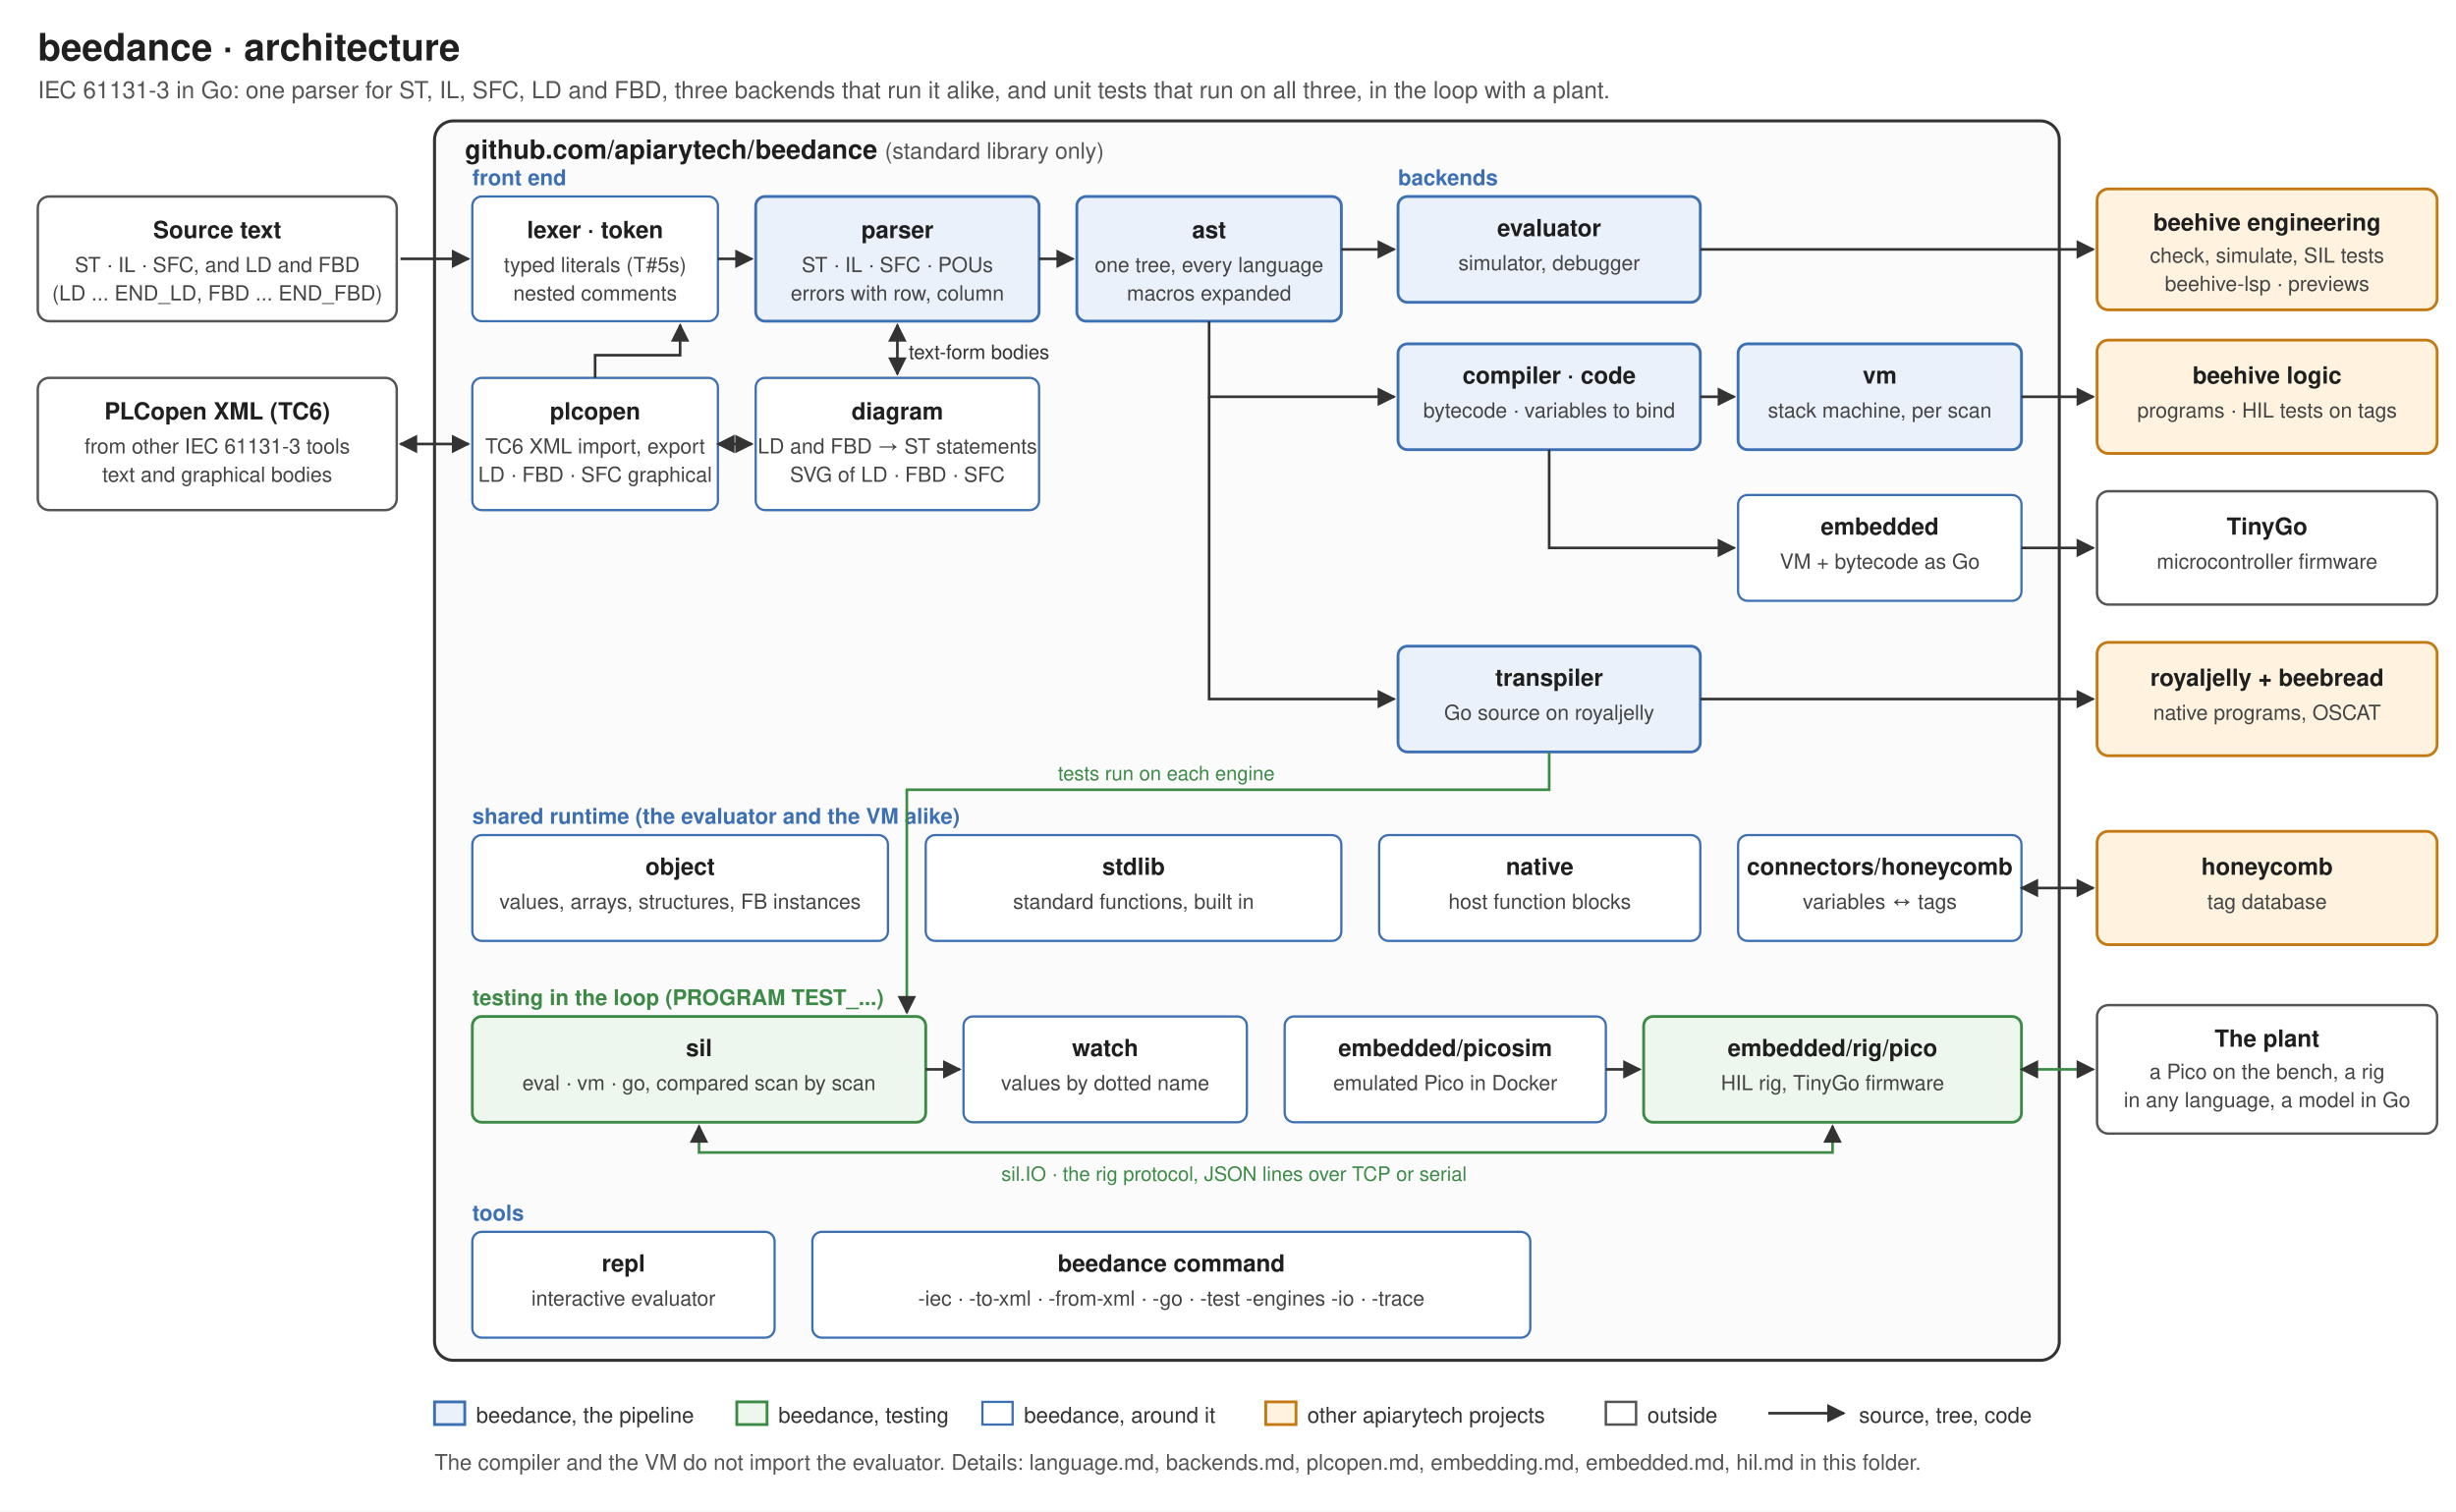
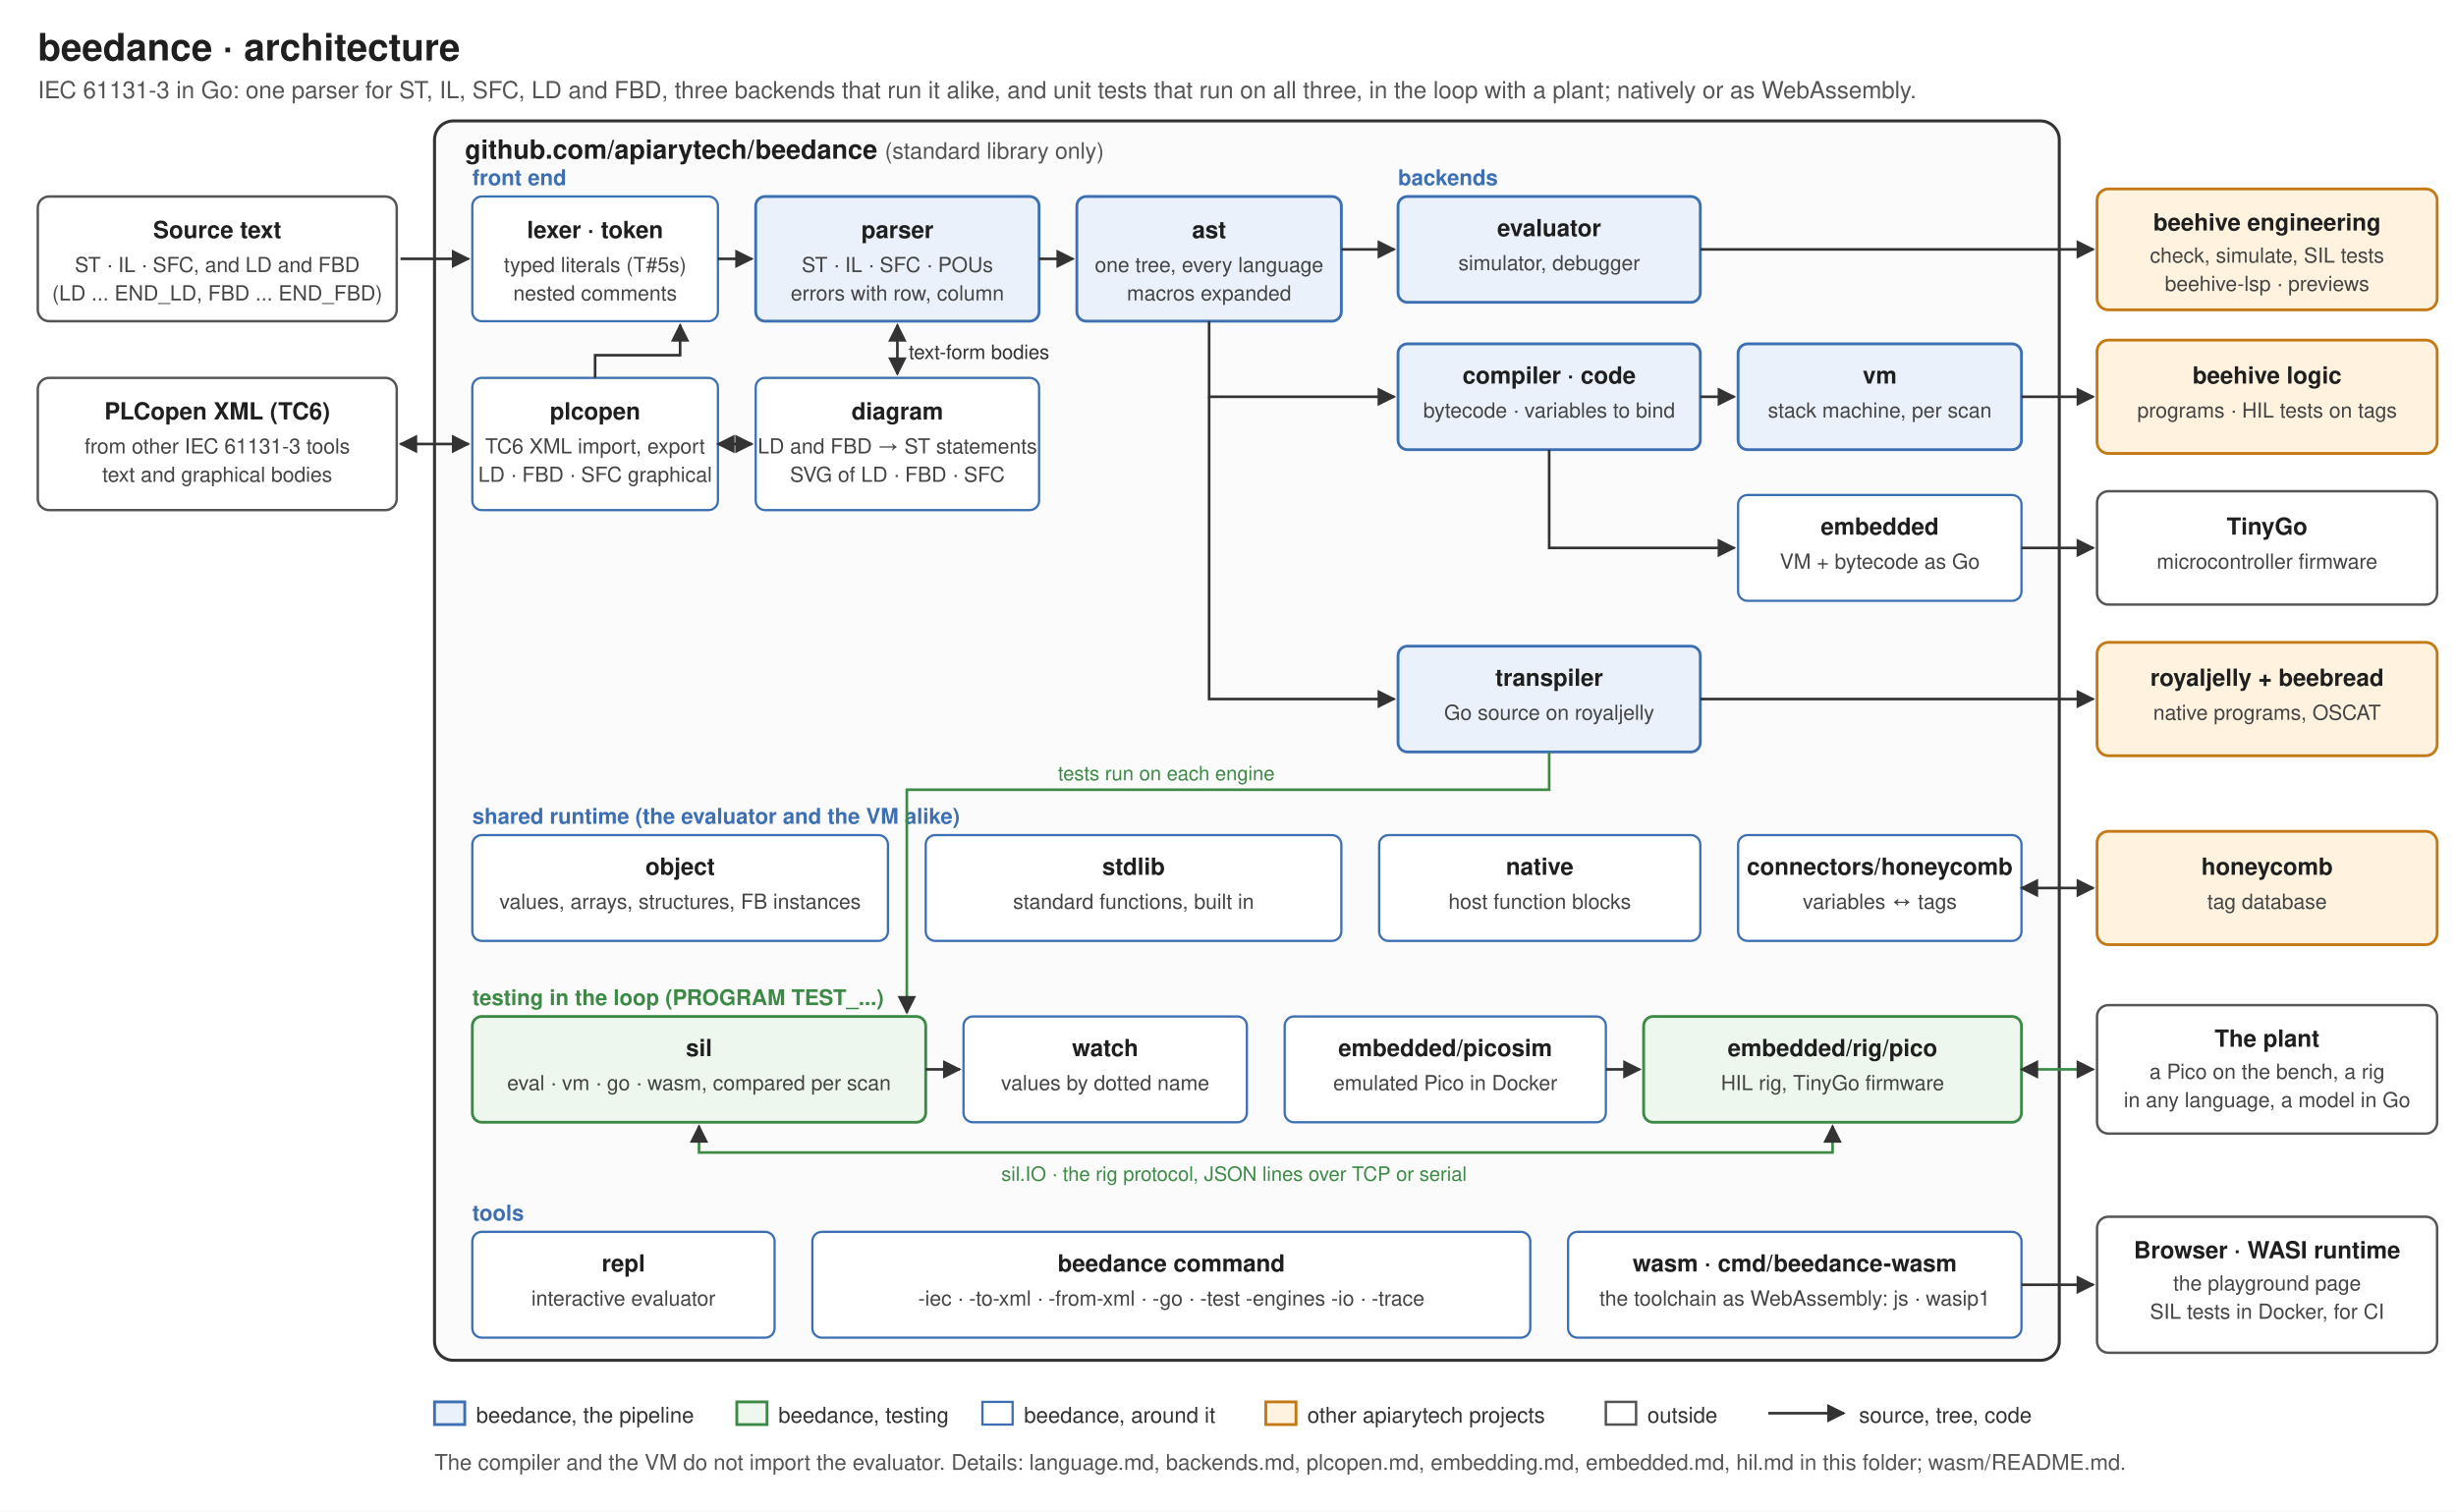
<svg xmlns="http://www.w3.org/2000/svg" width="1300" height="800" viewBox="0 0 1300 800" font-family="Segoe UI, Helvetica, Arial, sans-serif">
  <defs>
    <marker id="a" viewBox="0 0 10 10" refX="9" refY="5" markerWidth="7" markerHeight="7" orient="auto-start-reverse">
      <path d="M0,0 L10,5 L0,10 z" fill="#333" />
    </marker>
    <style>
      .t  { font-size: 12.5px; font-weight: 600; fill: #1f1f1f; text-anchor: middle; }
      .s  { font-size: 11px; fill: #444; text-anchor: middle; }
      .h  { font-size: 14px; font-weight: 700; fill: #1f1f1f; }
      .hs { font-size: 12px; font-weight: 400; fill: #555; }
      .g  { font-size: 11.5px; font-weight: 600; fill: #3d6fb3; }
      .gt { font-size: 11.5px; font-weight: 600; fill: #3c8a46; }
      .l  { font-size: 10.5px; fill: #333; }
      .lg { font-size: 10.5px; fill: #3c8a46; }
      .bh { fill: #eaf1fb; stroke: #3d6fb3; stroke-width: 1.5; }
      .bi { fill: #ffffff; stroke: #3d6fb3; stroke-width: 1.2; }
      .bt { fill: #eef7ee; stroke: #3c8a46; stroke-width: 1.5; }
      .dh { fill: #fff3e0; stroke: #c47a14; stroke-width: 1.5; }
      .ex { fill: #ffffff; stroke: #555; stroke-width: 1.3; }
      .ln { stroke: #333; stroke-width: 1.4; fill: none; }
      .lt { stroke: #3c8a46; stroke-width: 1.4; fill: none; }
    </style>
  </defs>
  <rect width="1300" height="800" fill="#ffffff" />
  <text x="20" y="32" style="font-size:20px;font-weight:700;fill:#1f1f1f">beedance · architecture</text>
-   <text x="20" y="52" style="font-size:12.5px;fill:#555">IEC 61131-3 in Go: one parser for ST, IL, SFC, LD and FBD, three backends that run it alike, and unit tests that run on all three, in the loop with a plant.</text>
+   <text x="20" y="52" style="font-size:12.5px;fill:#555">IEC 61131-3 in Go: one parser for ST, IL, SFC, LD and FBD, three backends that run it alike, and unit tests that run on all three, in the loop with a plant; natively or as WebAssembly.</text>
  <rect x="230" y="64" width="860" height="656" rx="10" fill="#fbfbfb" stroke="#333" stroke-width="1.6" />
  <text x="246" y="84" class="h">github.com/apiarytech/beedance <tspan class="hs">(standard library only)</tspan>
  </text>
  <text x="250" y="98" class="g">front end</text>
  <rect x="250" y="104" width="130" height="66" rx="5" class="bi" />
  <text x="315" y="126" class="t">lexer · token</text>
  <text x="315" y="144" class="s">typed literals (T#5s)</text>
  <text x="315" y="159" class="s">nested comments</text>
  <rect x="400" y="104" width="150" height="66" rx="5" class="bh" />
  <text x="475" y="126" class="t">parser</text>
  <text x="475" y="144" class="s">ST · IL · SFC · POUs</text>
  <text x="475" y="159" class="s">errors with row, column</text>
  <rect x="570" y="104" width="140" height="66" rx="5" class="bh" />
  <text x="640" y="126" class="t">ast</text>
  <text x="640" y="144" class="s">one tree, every language</text>
  <text x="640" y="159" class="s">macros expanded</text>
  <rect x="250" y="200" width="130" height="70" rx="5" class="bi" />
  <text x="315" y="222" class="t">plcopen</text>
  <text x="315" y="240" class="s">TC6 XML import, export</text>
  <text x="315" y="255" class="s">LD · FBD · SFC graphical</text>
  <rect x="400" y="200" width="150" height="70" rx="5" class="bi" />
  <text x="475" y="222" class="t">diagram</text>
  <text x="475" y="240" class="s">LD and FBD → ST statements</text>
  <text x="475" y="255" class="s">SVG of LD · FBD · SFC</text>
  <path d="M380,137 H398" class="ln" marker-end="url(#a)" />
  <path d="M550,137 H568" class="ln" marker-end="url(#a)" />
  <path d="M380,235 H398" class="ln" marker-start="url(#a)" marker-end="url(#a)" />
  <path d="M475,172 V198" class="ln" marker-start="url(#a)" marker-end="url(#a)" />
  <text x="481" y="190" class="l">text-form bodies</text>
  <path d="M315,200 V188 H360 V172" class="ln" marker-end="url(#a)" />
  <text x="740" y="98" class="g">backends</text>
  <rect x="740" y="104" width="160" height="56" rx="5" class="bh" />
  <text x="820" y="125" class="t">evaluator</text>
  <text x="820" y="143" class="s">simulator, debugger</text>
  <rect x="740" y="182" width="160" height="56" rx="5" class="bh" />
  <text x="820" y="203" class="t">compiler · code</text>
  <text x="820" y="221" class="s">bytecode · variables to bind</text>
  <rect x="920" y="182" width="150" height="56" rx="5" class="bh" />
  <text x="995" y="203" class="t">vm</text>
  <text x="995" y="221" class="s">stack machine, per scan</text>
  <rect x="920" y="262" width="150" height="56" rx="5" class="bi" />
  <text x="995" y="283" class="t">embedded</text>
  <text x="995" y="301" class="s">VM + bytecode as Go</text>
  <rect x="740" y="342" width="160" height="56" rx="5" class="bh" />
  <text x="820" y="363" class="t">transpiler</text>
  <text x="820" y="381" class="s">Go source on royaljelly</text>
  <path d="M710,132 H738" class="ln" marker-end="url(#a)" />
  <path d="M640,170 V210 H738" class="ln" marker-end="url(#a)" />
  <path d="M640,210 V370 H738" class="ln" marker-end="url(#a)" />
  <path d="M900,210 H918" class="ln" marker-end="url(#a)" />
  <path d="M820,238 V290 H918" class="ln" marker-end="url(#a)" />
  <text x="250" y="436" class="g">shared runtime (the evaluator and the VM alike)</text>
  <rect x="250" y="442" width="220" height="56" rx="5" class="bi" />
  <text x="360" y="463" class="t">object</text>
  <text x="360" y="481" class="s">values, arrays, structures, FB instances</text>
  <rect x="490" y="442" width="220" height="56" rx="5" class="bi" />
  <text x="600" y="463" class="t">stdlib</text>
  <text x="600" y="481" class="s">standard functions, built in</text>
  <rect x="730" y="442" width="170" height="56" rx="5" class="bi" />
  <text x="815" y="463" class="t">native</text>
  <text x="815" y="481" class="s">host function blocks</text>
  <rect x="920" y="442" width="150" height="56" rx="5" class="bi" />
  <text x="995" y="463" class="t">connectors/honeycomb</text>
  <text x="995" y="481" class="s">variables ↔ tags</text>
  <text x="250" y="532" class="gt">testing in the loop (PROGRAM TEST_...)</text>
  <rect x="250" y="538" width="240" height="56" rx="5" class="bt" />
  <text x="370" y="559" class="t">sil</text>
-   <text x="370" y="577" class="s">eval · vm · go, compared scan by scan</text>
+   <text x="370" y="577" class="s">eval · vm · go · wasm, compared per scan</text>
  <rect x="510" y="538" width="150" height="56" rx="5" class="bi" />
  <text x="585" y="559" class="t">watch</text>
  <text x="585" y="577" class="s">values by dotted name</text>
  <rect x="680" y="538" width="170" height="56" rx="5" class="bi" />
  <text x="765" y="559" class="t">embedded/picosim</text>
  <text x="765" y="577" class="s">emulated Pico in Docker</text>
  <rect x="870" y="538" width="200" height="56" rx="5" class="bt" />
  <text x="970" y="559" class="t">embedded/rig/pico</text>
  <text x="970" y="577" class="s">HIL rig, TinyGo firmware</text>
  <path d="M820,398 V418 H480 V536" class="lt" marker-end="url(#a)" />
  <text x="560" y="413" class="lg">tests run on each engine</text>
  <path d="M490,566 H508" class="ln" marker-end="url(#a)" />
  <path d="M850,566 H868" class="ln" marker-end="url(#a)" />
  <path d="M370,596 V610 H970 V596" class="lt" marker-start="url(#a)" marker-end="url(#a)" />
  <text x="530" y="625" class="lg">sil.IO · the rig protocol, JSON lines over TCP or serial</text>
  <text x="250" y="646" class="g">tools</text>
  <rect x="250" y="652" width="160" height="56" rx="5" class="bi" />
  <text x="330" y="673" class="t">repl</text>
  <text x="330" y="691" class="s">interactive evaluator</text>
  <rect x="430" y="652" width="380" height="56" rx="5" class="bi" />
  <text x="620" y="673" class="t">beedance command</text>
  <text x="620" y="691" class="s">-iec · -to-xml · -from-xml · -go · -test -engines -io · -trace</text>
+   <rect x="830" y="652" width="240" height="56" rx="5" class="bi" />
+   <text x="950" y="673" class="t">wasm · cmd/beedance-wasm</text>
+   <text x="950" y="691" class="s">the toolchain as WebAssembly: js · wasip1</text>
  <rect x="20" y="104" width="190" height="66" rx="6" class="ex" />
  <text x="115" y="126" class="t">Source text</text>
  <text x="115" y="144" class="s">ST · IL · SFC, and LD and FBD</text>
  <text x="115" y="159" class="s">(LD ... END_LD, FBD ... END_FBD)</text>
  <path d="M212,137 H248" class="ln" marker-end="url(#a)" />
  <rect x="20" y="200" width="190" height="70" rx="6" class="ex" />
  <text x="115" y="222" class="t">PLCopen XML (TC6)</text>
  <text x="115" y="240" class="s">from other IEC 61131-3 tools</text>
  <text x="115" y="255" class="s">text and graphical bodies</text>
  <path d="M212,235 H248" class="ln" marker-start="url(#a)" marker-end="url(#a)" />
  <rect x="1110" y="100" width="180" height="64" rx="6" class="dh" />
  <text x="1200" y="122" class="t">beehive engineering</text>
  <text x="1200" y="139" class="s">check, simulate, SIL tests</text>
  <text x="1200" y="154" class="s">beehive-lsp · previews</text>
  <path d="M900,132 H1108" class="ln" marker-end="url(#a)" />
  <rect x="1110" y="180" width="180" height="60" rx="6" class="dh" />
  <text x="1200" y="203" class="t">beehive logic</text>
  <text x="1200" y="221" class="s">programs · HIL tests on tags</text>
  <path d="M1070,210 H1108" class="ln" marker-end="url(#a)" />
  <rect x="1110" y="260" width="180" height="60" rx="6" class="ex" />
  <text x="1200" y="283" class="t">TinyGo</text>
  <text x="1200" y="301" class="s">microcontroller firmware</text>
  <path d="M1070,290 H1108" class="ln" marker-end="url(#a)" />
  <rect x="1110" y="340" width="180" height="60" rx="6" class="dh" />
  <text x="1200" y="363" class="t">royaljelly + beebread</text>
  <text x="1200" y="381" class="s">native programs, OSCAT</text>
  <path d="M900,370 H1108" class="ln" marker-end="url(#a)" />
  <rect x="1110" y="440" width="180" height="60" rx="6" class="dh" />
  <text x="1200" y="463" class="t">honeycomb</text>
  <text x="1200" y="481" class="s">tag database</text>
  <path d="M1070,470 H1108" class="ln" marker-start="url(#a)" marker-end="url(#a)" />
  <rect x="1110" y="532" width="180" height="68" rx="6" class="ex" />
  <text x="1200" y="554" class="t">The plant</text>
  <text x="1200" y="571" class="s">a Pico on the bench, a rig</text>
  <text x="1200" y="586" class="s">in any language, a model in Go</text>
  <path d="M1070,566 H1108" class="lt" marker-start="url(#a)" marker-end="url(#a)" />
+   <rect x="1110" y="644" width="180" height="72" rx="6" class="ex" />
+   <text x="1200" y="666" class="t">Browser · WASI runtime</text>
+   <text x="1200" y="683" class="s">the playground page</text>
+   <text x="1200" y="698" class="s">SIL tests in Docker, for CI</text>
+   <path d="M1070,680 H1108" class="ln" marker-end="url(#a)" />
  <g transform="translate(230,742)">
    <rect x="0" y="0" width="16" height="12" class="bh" />
    <text x="22" y="11" style="font-size:11.5px;fill:#333">beedance, the pipeline</text>
    <rect x="160" y="0" width="16" height="12" class="bt" />
    <text x="182" y="11" style="font-size:11.5px;fill:#333">beedance, testing</text>
    <rect x="290" y="0" width="16" height="12" class="bi" />
    <text x="312" y="11" style="font-size:11.5px;fill:#333">beedance, around it</text>
    <rect x="440" y="0" width="16" height="12" class="dh" />
    <text x="462" y="11" style="font-size:11.5px;fill:#333">other apiarytech projects</text>
    <rect x="620" y="0" width="16" height="12" class="ex" />
    <text x="642" y="11" style="font-size:11.5px;fill:#333">outside</text>
    <path d="M706,6 H746" class="ln" marker-end="url(#a)" />
    <text x="754" y="11" style="font-size:11.5px;fill:#333">source, tree, code</text>
-     <text x="0" y="36" style="font-size:11.5px;fill:#555">The compiler and the VM do not import the evaluator. Details: language.md, backends.md, plcopen.md, embedding.md, embedded.md, hil.md in this folder.</text>
+     <text x="0" y="36" style="font-size:11.5px;fill:#555">The compiler and the VM do not import the evaluator. Details: language.md, backends.md, plcopen.md, embedding.md, embedded.md, hil.md in this folder; wasm/README.md.</text>
  </g>
</svg>
